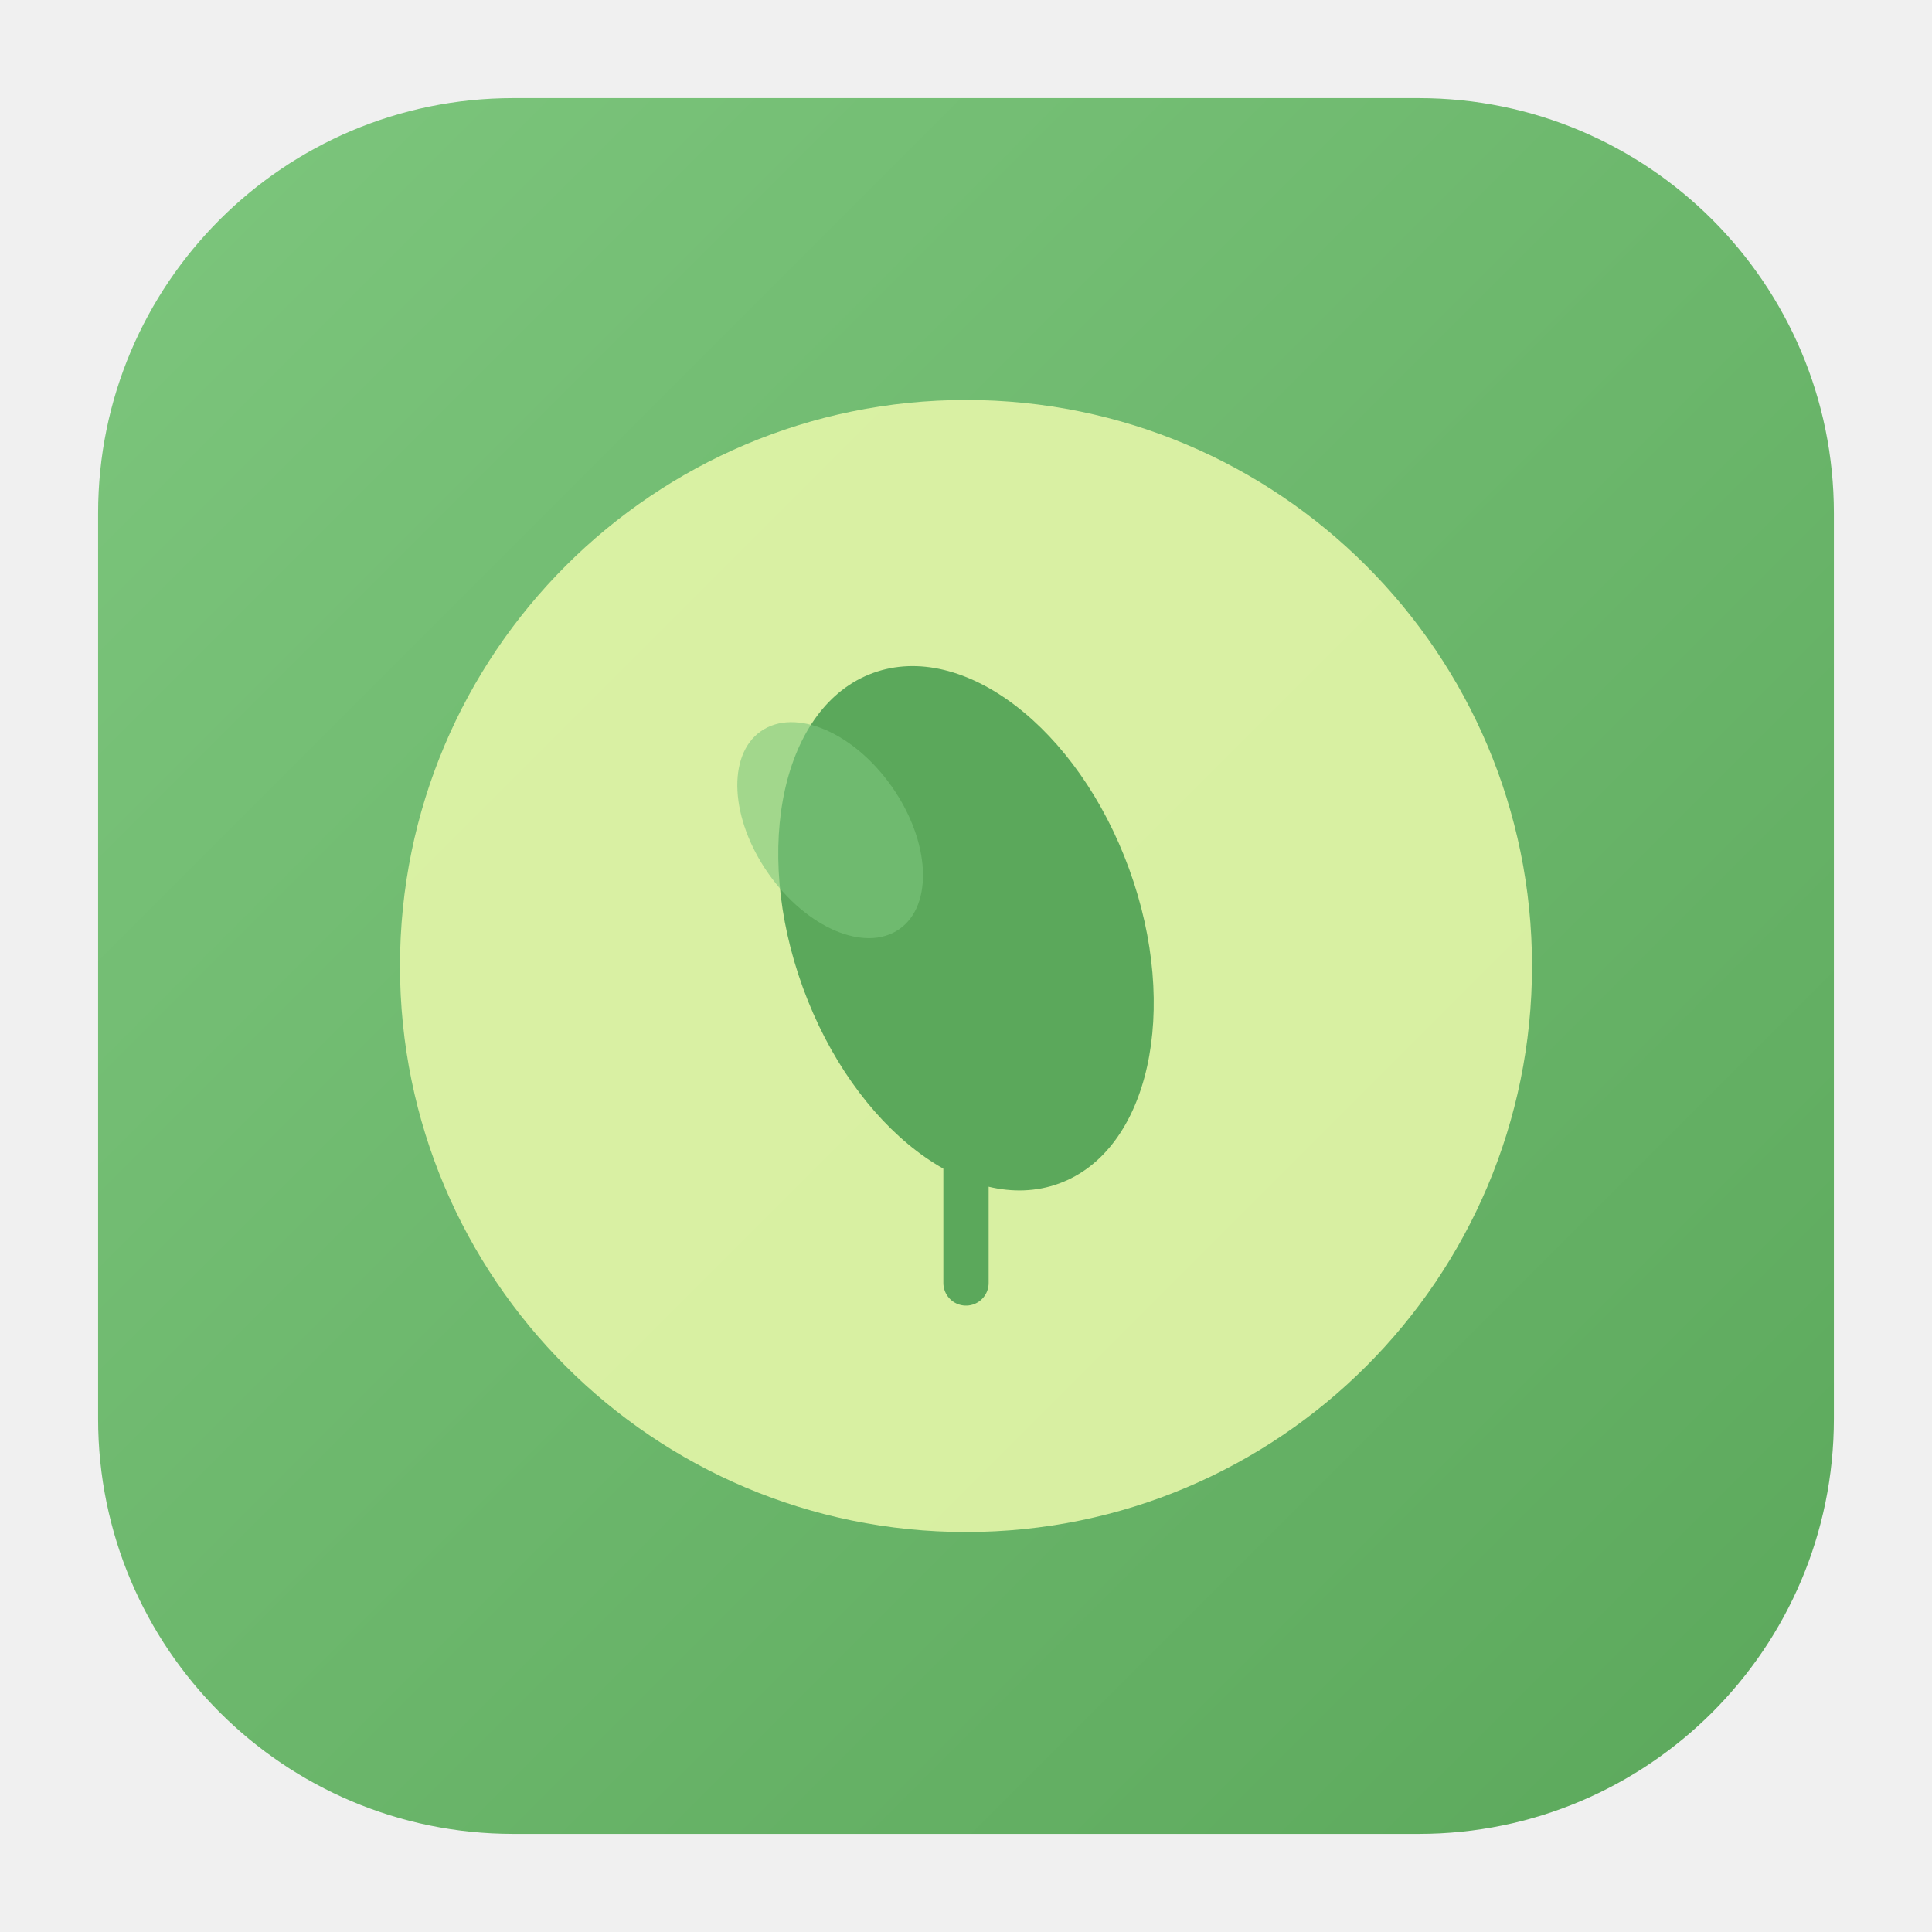
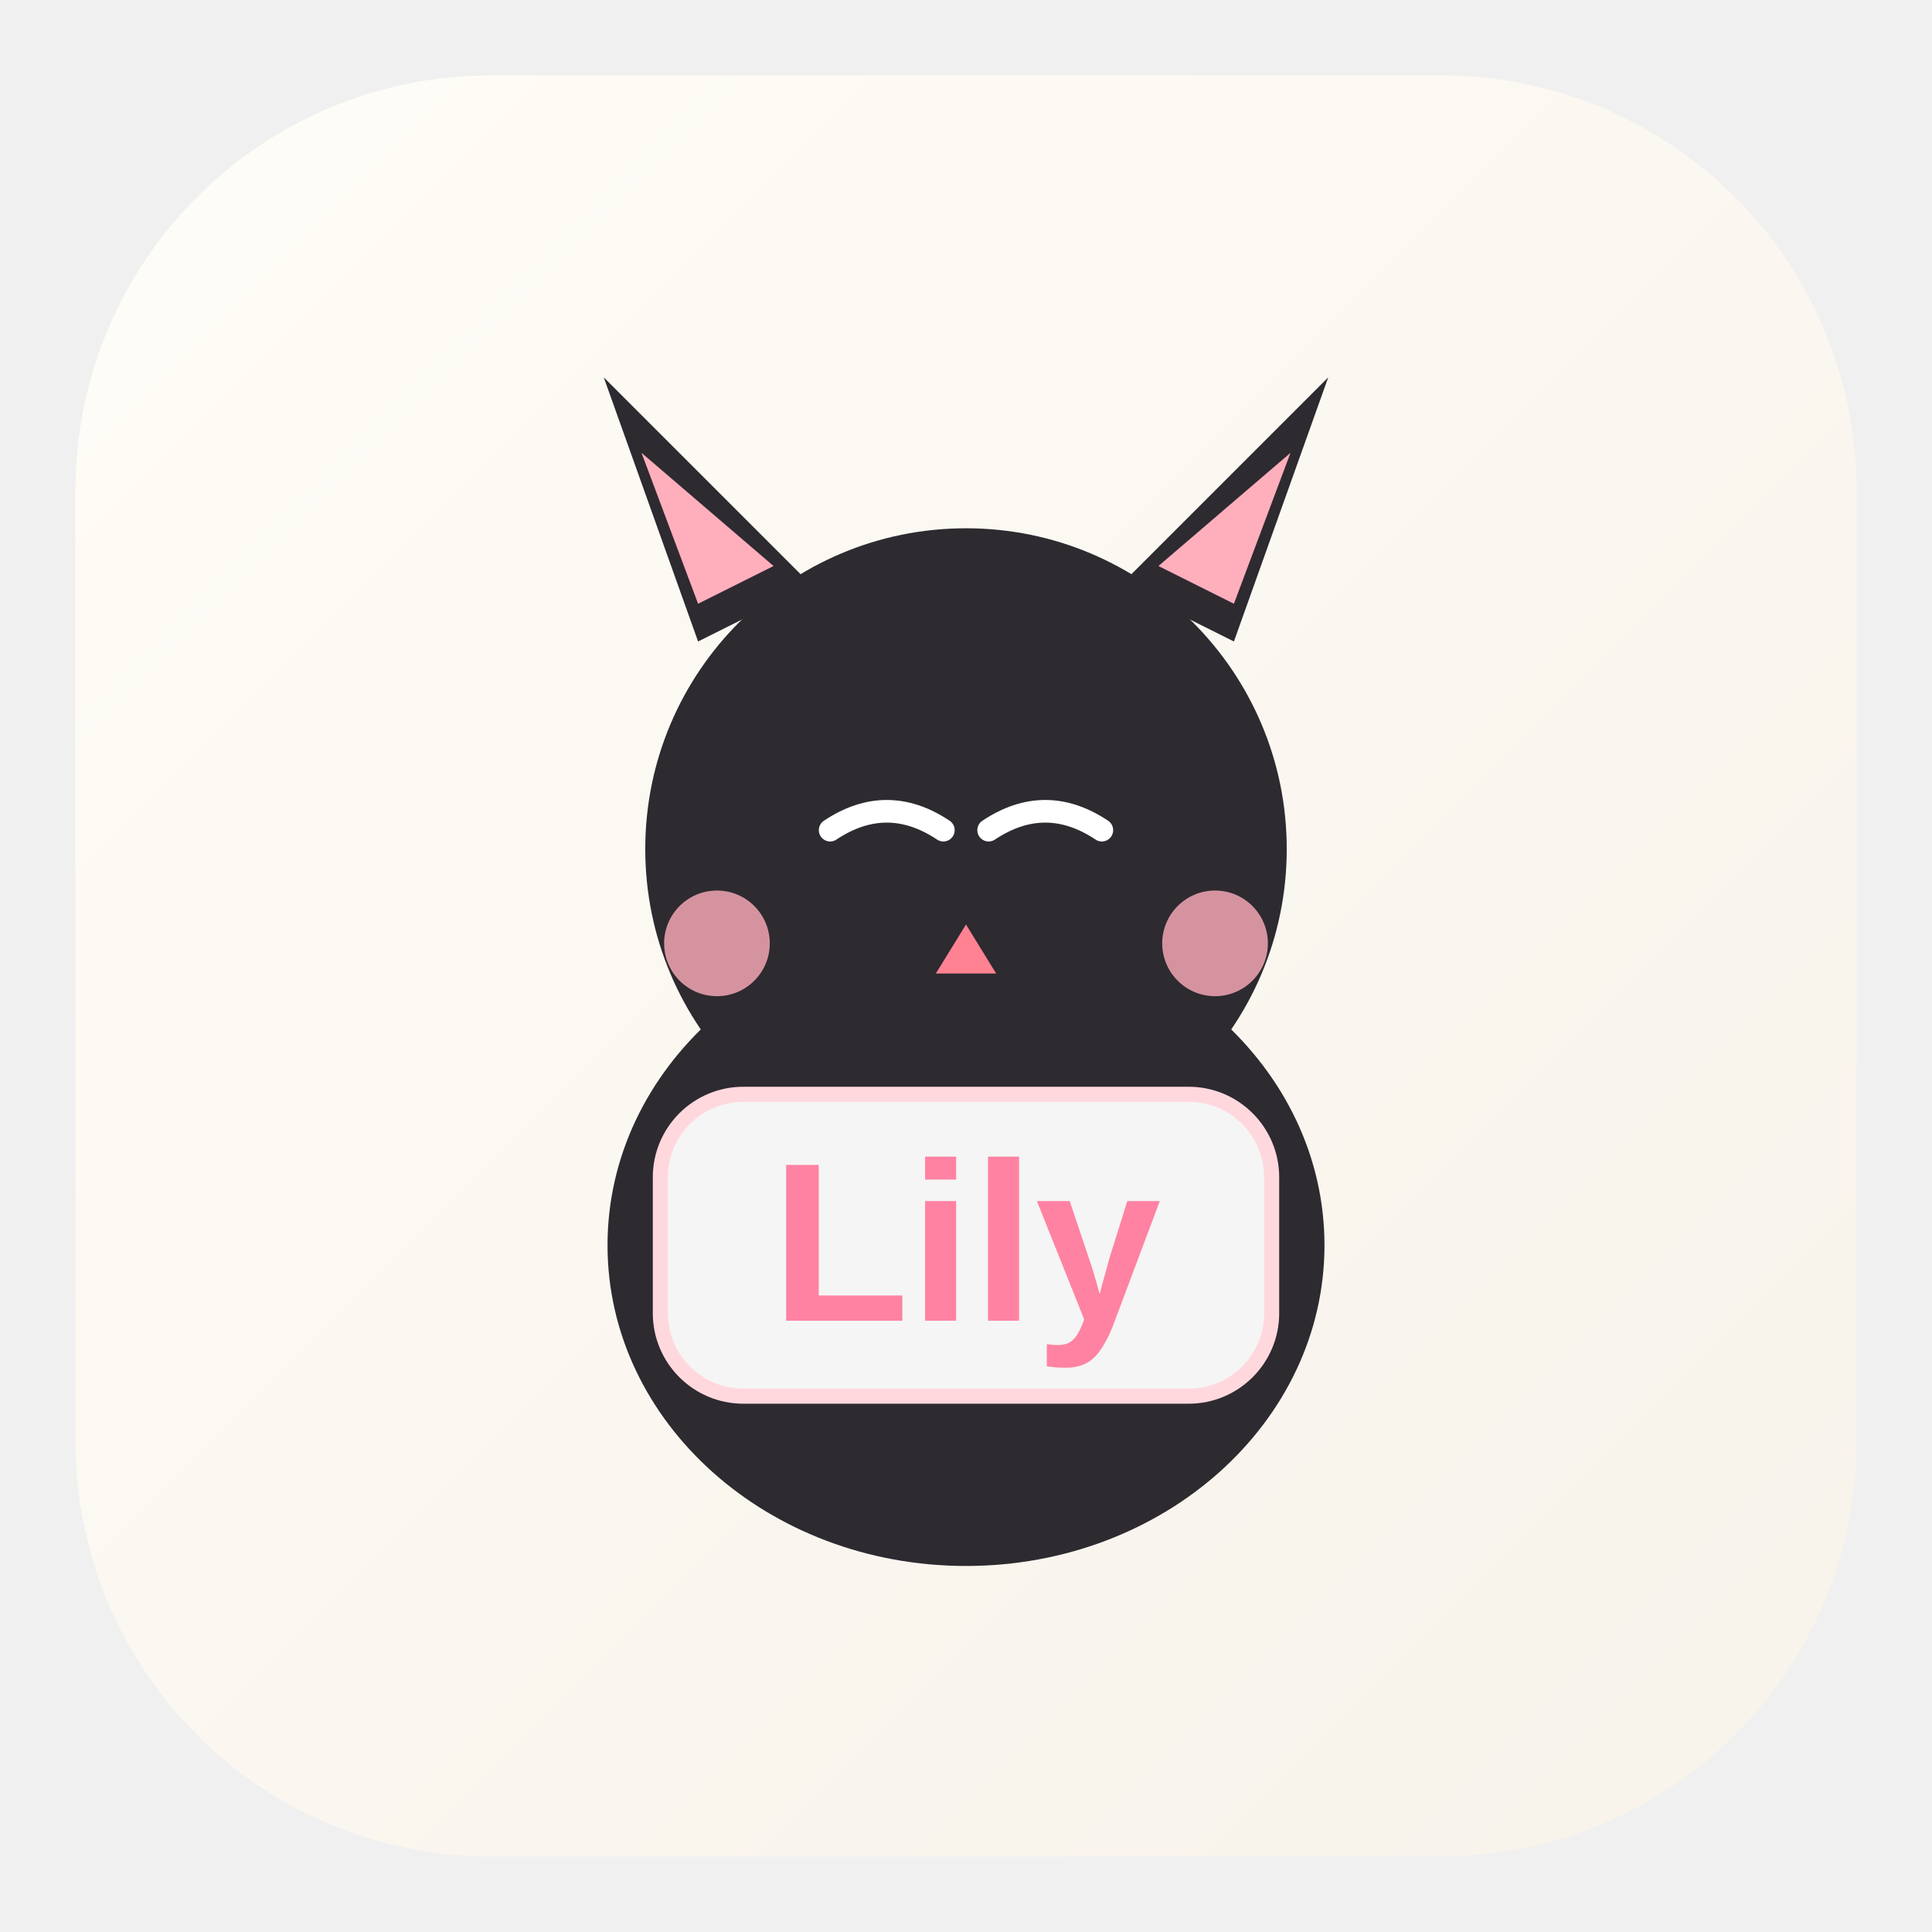
<svg xmlns="http://www.w3.org/2000/svg" width="512" height="512" viewBox="0 0 512 512">
  <defs>
    <linearGradient id="bg" x1="0%" y1="0%" x2="100%" y2="100%">
-       <stop offset="0%" stop-color="#7dc67d" />
-       <stop offset="100%" stop-color="#5ba85b" />
+       <stop offset="0%" stop-color="#fffdf7" />
+       <stop offset="100%" stop-color="#f7f2ea" />
    </linearGradient>
  </defs>
-   <rect x="26" y="26" width="460" height="460" rx="110" fill="url(#bg)" />
-   <circle cx="256" cy="256" r="150" fill="#E4F6A9" opacity="0.9" />
-   <ellipse cx="256" cy="246" rx="46" ry="72" fill="#5ba85b" transform="rotate(-20 256 246)" />
-   <line x1="256" y1="256" x2="256" y2="340" stroke="#5ba85b" stroke-width="12" stroke-linecap="round" />
-   <ellipse cx="220" cy="220" rx="20" ry="32" fill="#7dc67d" opacity="0.6" transform="rotate(-35 220 220)" />
+   <rect x="20" y="20" width="472" height="472" rx="110" fill="url(#bg)" />
+   <ellipse cx="256" cy="330" rx="95" ry="85" fill="#2d2a30" />
+   <circle cx="256" cy="225" r="85" fill="#2d2a30" />
+   <polygon points="185,170 160,100 215,155" fill="#2d2a30" />
+   <polygon points="185,160 170,120 205,150" fill="#ffaebc" />
+   <polygon points="327,170 352,100 297,155" fill="#2d2a30" />
+   <polygon points="327,160 342,120 307,150" fill="#ffaebc" />
+   <path d="M220,220 Q235,210 250,220" fill="none" stroke="white" stroke-width="6" stroke-linecap="round" />
+   <path d="M262,220 Q277,210 292,220" fill="none" stroke="white" stroke-width="6" stroke-linecap="round" />
+   <circle cx="190" cy="250" r="14" fill="#ffaebc" opacity="0.8" />
+   <circle cx="322" cy="250" r="14" fill="#ffaebc" opacity="0.8" />
+   <polygon points="256,245 248,258 264,258" fill="#ff8292" />
+   <ellipse cx="205" cy="315" rx="22" ry="30" fill="#2d2a30" transform="rotate(-20 205 315)" />
+   <ellipse cx="307" cy="315" rx="22" ry="30" fill="#2d2a30" transform="rotate(20 307 315)" />
+   <rect x="175" y="290" width="162" height="80" rx="22" fill="white" opacity="0.95" />
+   <rect x="175" y="290" width="162" height="80" rx="22" fill="none" stroke="#ffd8de" stroke-width="4" />
+   <text x="256" y="350" text-anchor="middle" font-family="Nunito, Arial, sans-serif" font-weight="800" font-size="60" fill="#ff82a2">Lily</text>
</svg>
